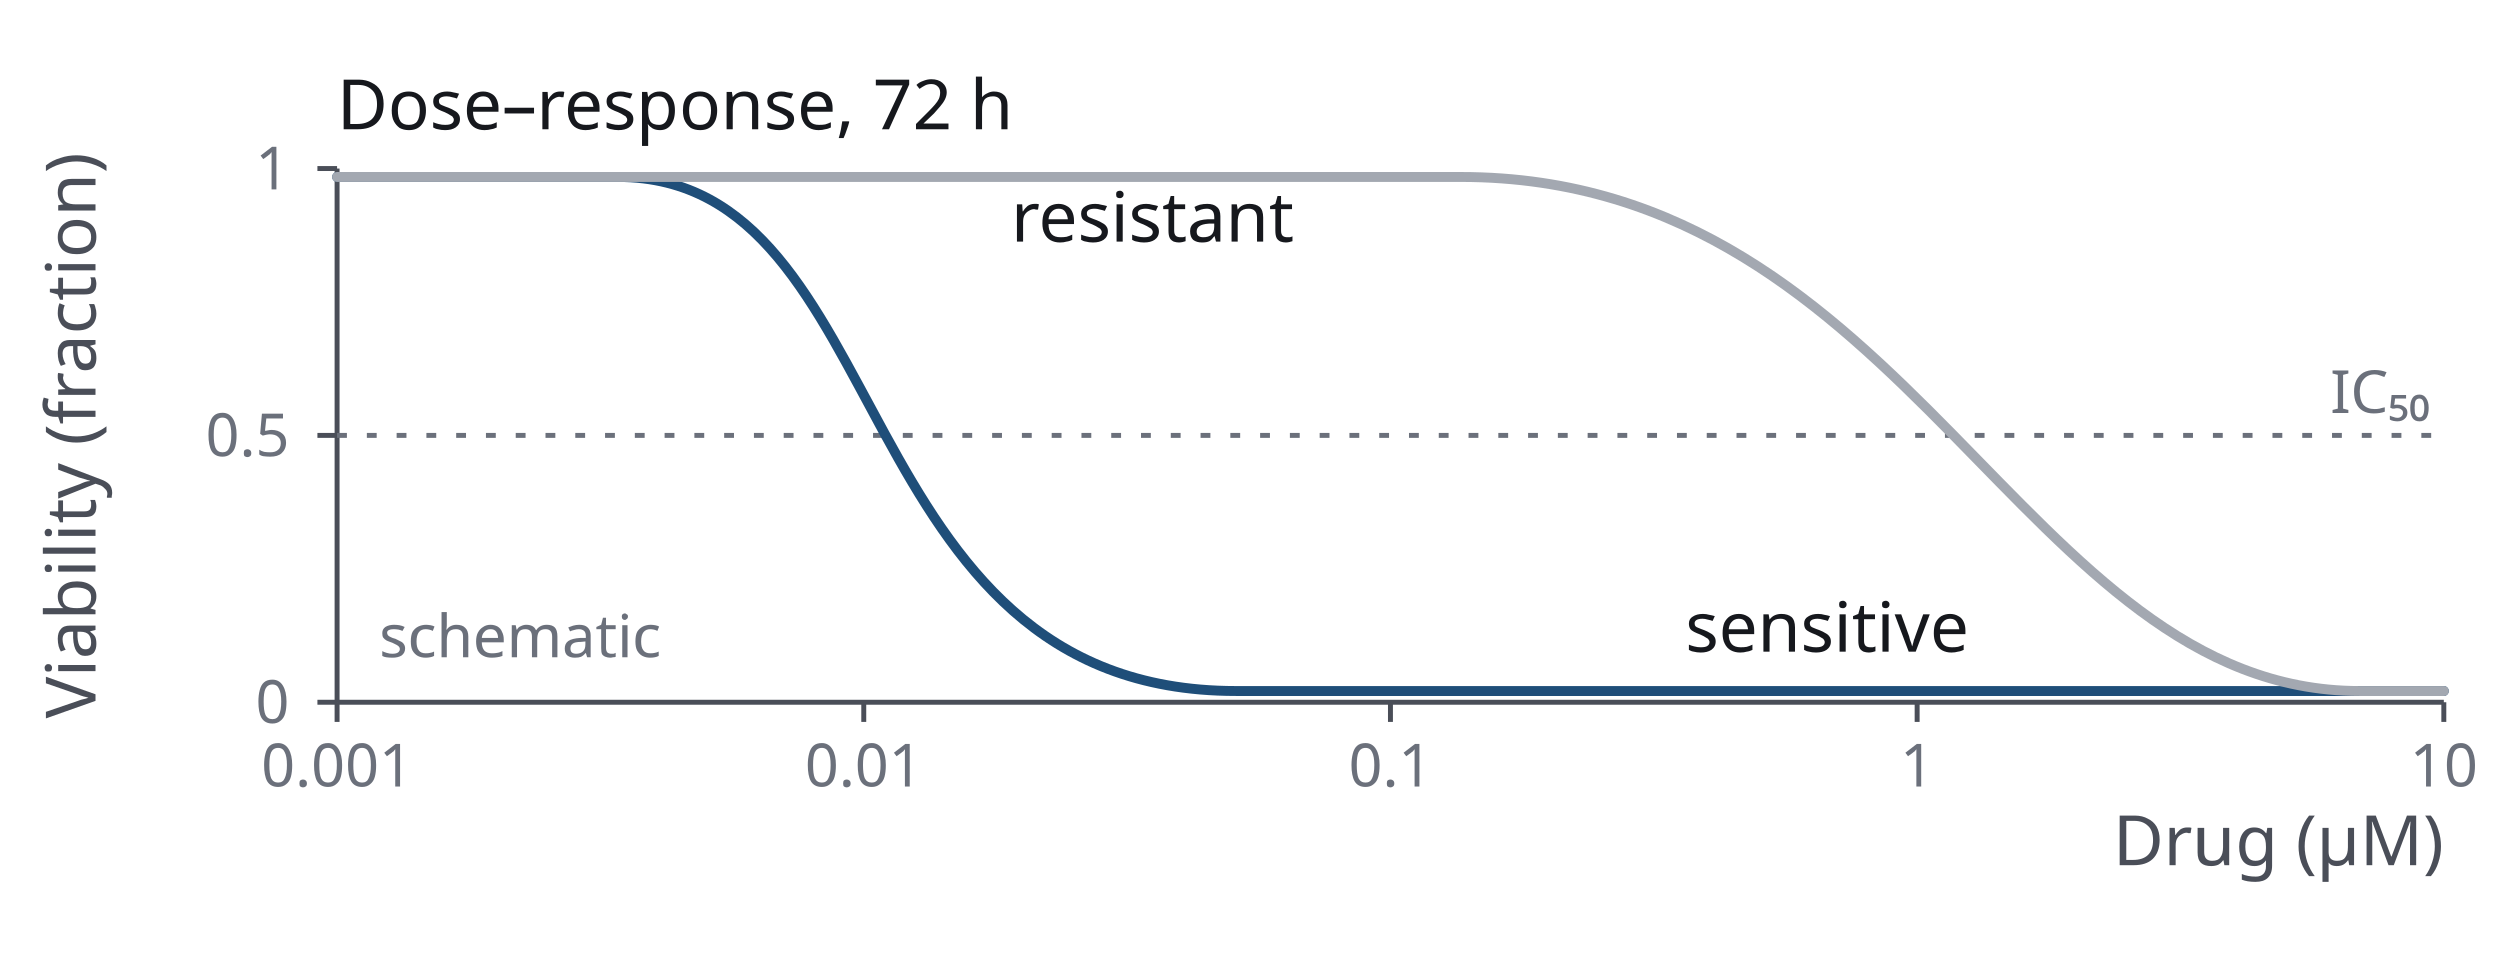
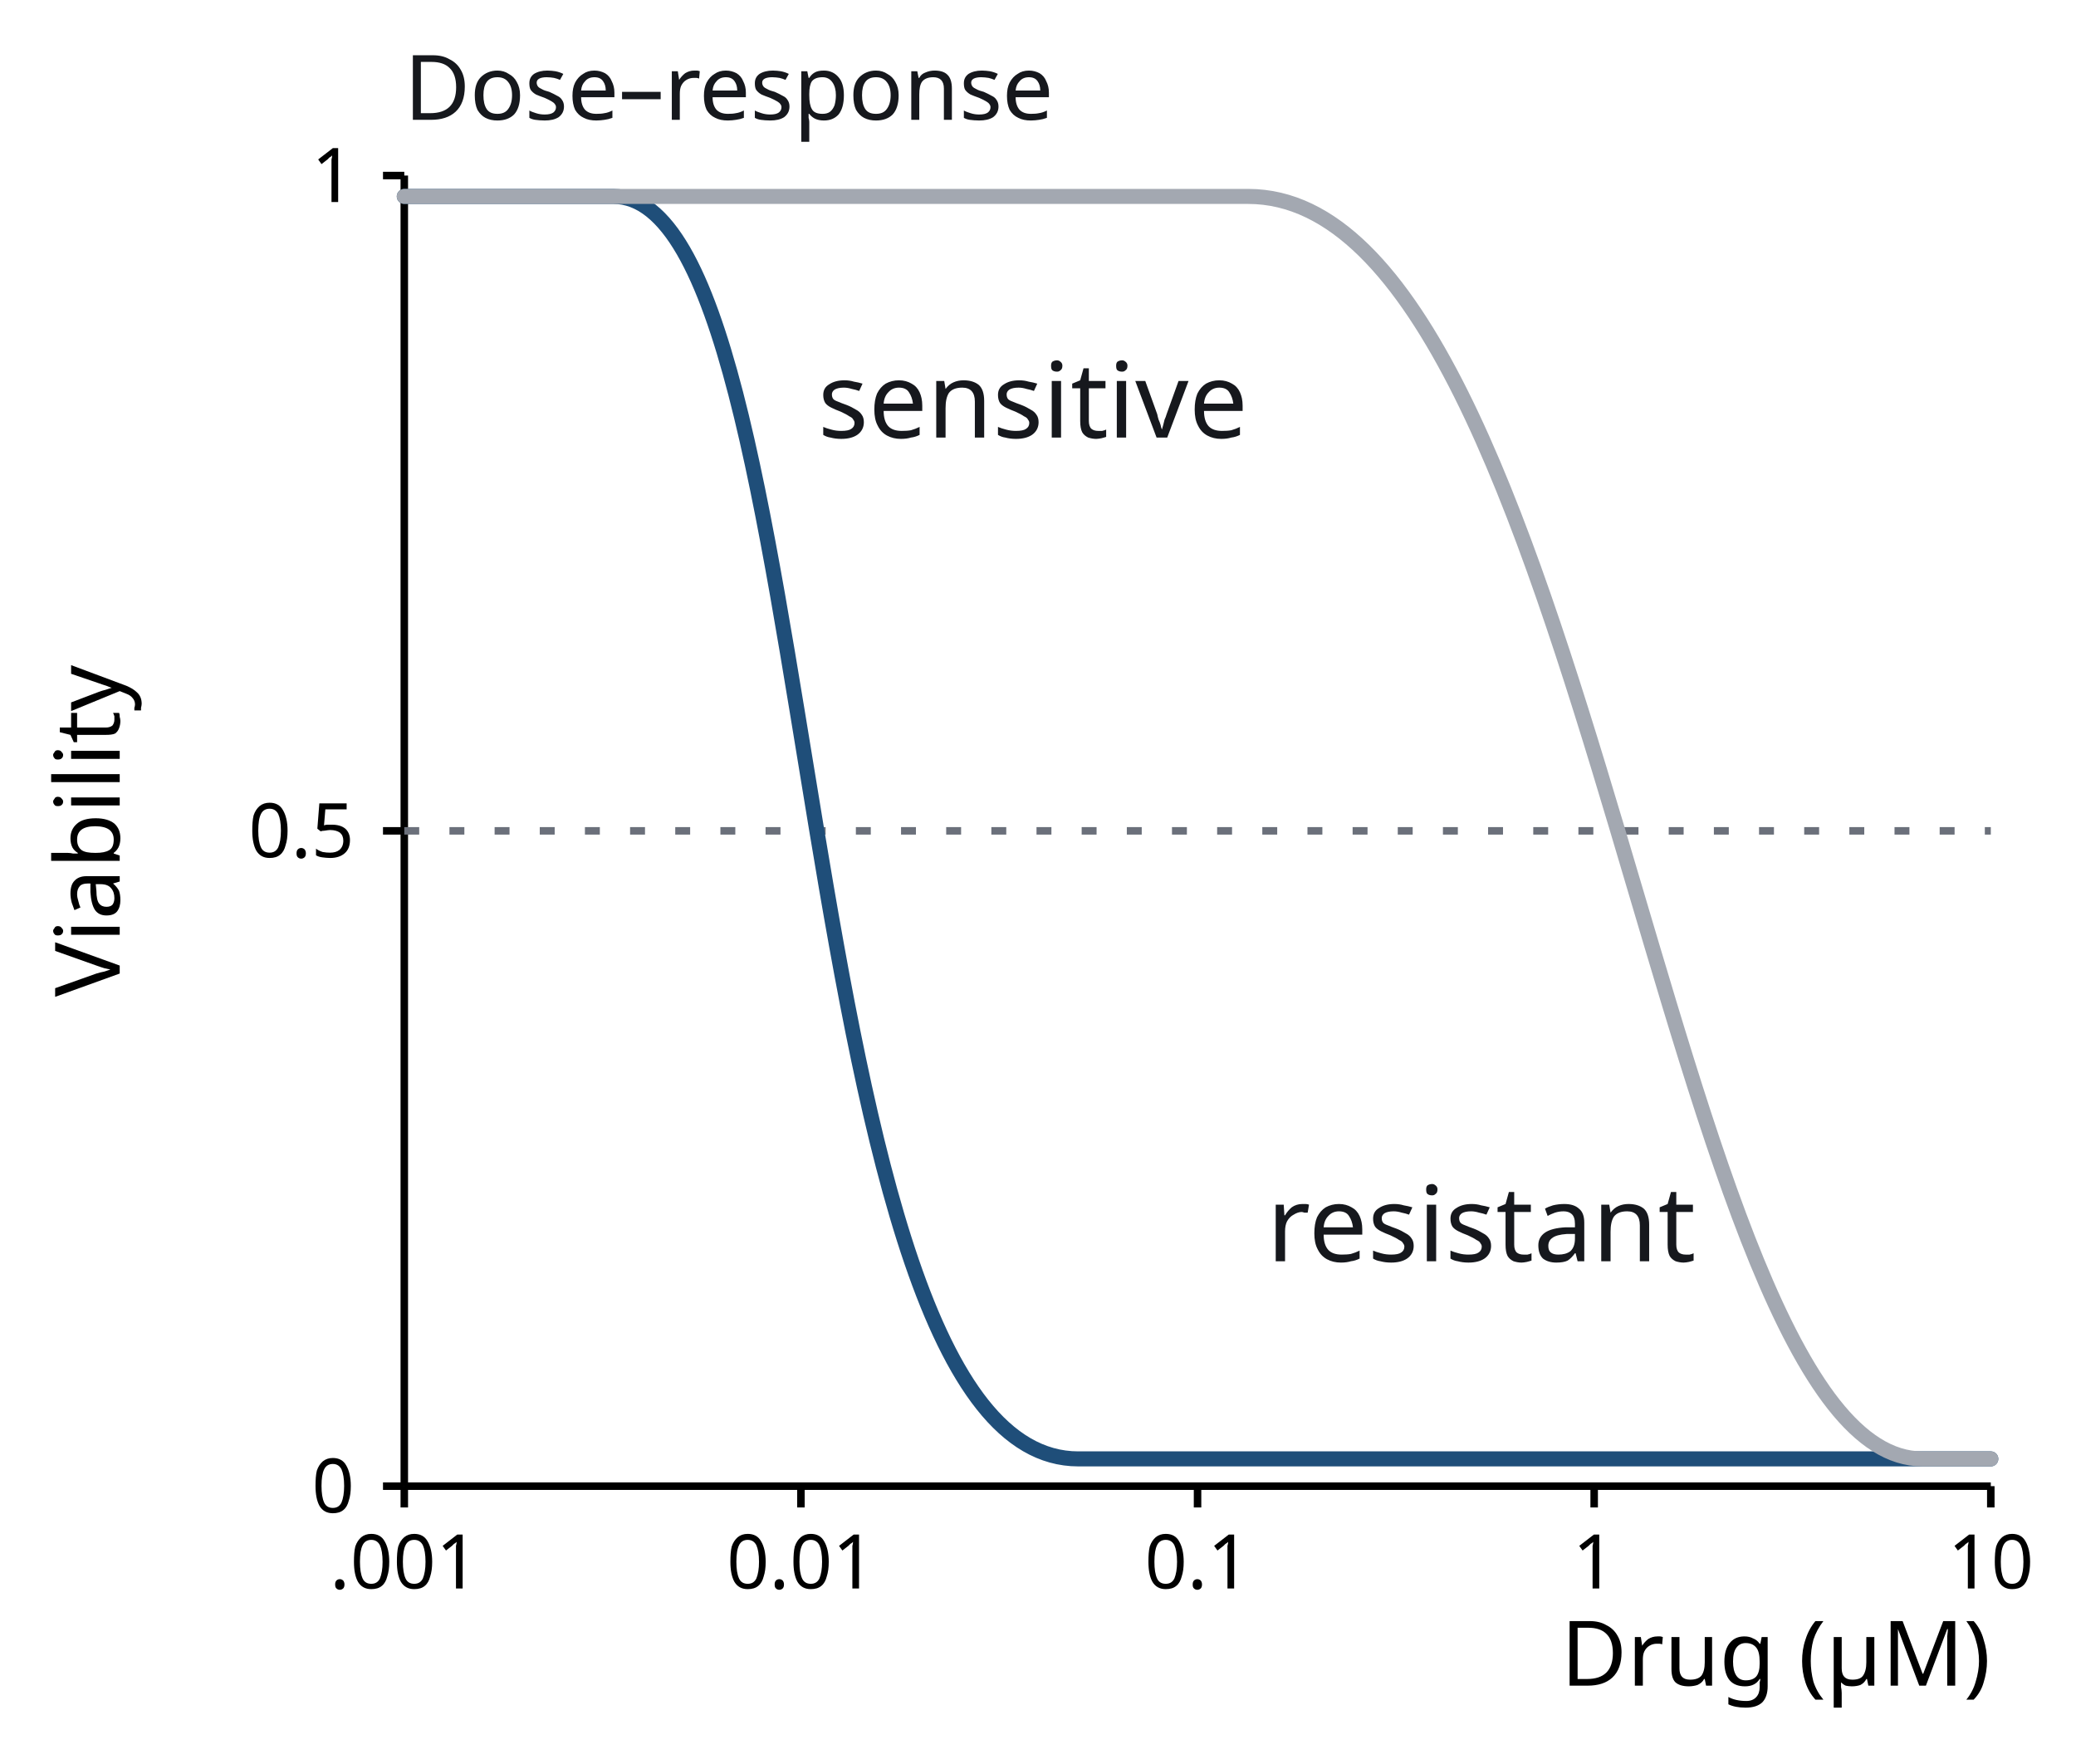
- <svg xmlns="http://www.w3.org/2000/svg" width="89mm" height="34mm" viewBox="0 0 89 34">
-   <text x="12" y="4.6" font-family="IBM Plex Sans" font-size="2.47" font-weight="500" fill="#16181d">Dose–response, 72 h</text>
-   <line x1="12" y1="6" x2="12" y2="25" stroke="#4a4e58" stroke-width="0.176" />
-   <line x1="12" y1="25" x2="87" y2="25" stroke="#4a4e58" stroke-width="0.176" />
-   <g stroke="#4a4e58" stroke-width="0.176">
-     <line x1="12" y1="25" x2="12" y2="25.7" />
-     <line x1="30.75" y1="25" x2="30.75" y2="25.7" />
-     <line x1="49.5" y1="25" x2="49.5" y2="25.7" />
-     <line x1="68.25" y1="25" x2="68.25" y2="25.7" />
-     <line x1="87" y1="25" x2="87" y2="25.7" />
-     <line x1="11.3" y1="25" x2="12" y2="25" />
-     <line x1="11.3" y1="15.5" x2="12" y2="15.5" />
-     <line x1="11.3" y1="6" x2="12" y2="6" />
+ <svg xmlns="http://www.w3.org/2000/svg" width="48.73mm" height="41.40mm" viewBox="0 0 48.73 41.40">
+   <text x="9.49" y="2.81" font-family="IBM Plex Sans" font-size="2.117" font-weight="500" fill="#16181d">Dose–response</text>
+   <line x1="9.49" y1="4.12" x2="9.49" y2="34.88" stroke="#000000" stroke-width="0.176" />
+   <line x1="9.49" y1="34.88" x2="46.73" y2="34.88" stroke="#000000" stroke-width="0.176" />
+   <g stroke="#000000" stroke-width="0.176">
+     <line x1="9.49" y1="34.88" x2="9.49" y2="35.38" />
+     <line x1="18.8" y1="34.88" x2="18.8" y2="35.38" />
+     <line x1="28.11" y1="34.88" x2="28.11" y2="35.38" />
+     <line x1="37.42" y1="34.88" x2="37.42" y2="35.38" />
+     <line x1="46.73" y1="34.88" x2="46.73" y2="35.38" />
+     <line x1="8.99" y1="4.12" x2="9.49" y2="4.12" />
+     <line x1="8.99" y1="19.5" x2="9.49" y2="19.5" />
+     <line x1="8.99" y1="34.88" x2="9.49" y2="34.88" />
  </g>
-   <g font-family="IBM Plex Sans" font-size="2.117" fill="#6b707b">
-     <text x="12" y="28.0" text-anchor="middle">0.001</text>
-     <text x="30.75" y="28.0" text-anchor="middle">0.01</text>
-     <text x="49.5" y="28.0" text-anchor="middle">0.1</text>
-     <text x="68.25" y="28.0" text-anchor="middle">1</text>
-     <text x="87" y="28.0" text-anchor="middle">10</text>
-     <text x="10.3" y="25.74" text-anchor="end">0</text>
-     <text x="10.3" y="16.24" text-anchor="end">0.5</text>
-     <text x="10.3" y="6.74" text-anchor="end">1</text>
+   <g font-family="IBM Plex Sans" font-size="1.764" fill="#000000">
+     <text x="9.49" y="37.28" text-anchor="middle">.001</text>
+     <text x="18.8" y="37.28" text-anchor="middle">0.01</text>
+     <text x="28.11" y="37.28" text-anchor="middle">0.1</text>
+     <text x="37.42" y="37.28" text-anchor="middle">1</text>
+     <text x="46.73" y="37.28" text-anchor="middle">10</text>
+     <text x="8.32" y="35.50" text-anchor="end">0</text>
+     <text x="8.32" y="20.12" text-anchor="end">0.5</text>
+     <text x="8.32" y="4.74" text-anchor="end">1</text>
  </g>
-   <line x1="12" y1="15.5" x2="87" y2="15.5" stroke="#6b707b" stroke-width="0.176" stroke-dasharray="0.35 0.71" />
-   <text x="86.5" y="14.7" font-family="IBM Plex Sans" font-size="2.117" fill="#6b707b" text-anchor="end">IC₅₀</text>
-   <path d="M 12,6.3 L 22,6.3 C 32,6.3 30,24.6 44,24.6 L 87,24.6" fill="none" stroke="#1f4e79" stroke-width="0.353" stroke-linecap="round" />
-   <path d="M 12,6.3 L 52,6.3 C 68,6.3 72,24.6 84,24.6 L 87,24.6" fill="none" stroke="#a3a8b1" stroke-width="0.353" stroke-linecap="round" />
+   <line x1="9.49" y1="19.5" x2="46.73" y2="19.5" stroke="#6b707b" stroke-width="0.176" stroke-dasharray="0.35 0.71" />
+   <path d="M 9.49,4.61 L 14.4,4.61 C 19.47,4.61 18.39,34.24 25.31,34.24 L 46.73,34.24" fill="none" stroke="#1f4e79" stroke-width="0.353" stroke-linecap="round" />
+   <path d="M 9.49,4.61 L 29.3,4.61 C 37.27,4.61 39.13,34.24 45.12,34.24 L 46.73,34.24" fill="none" stroke="#a3a8b1" stroke-width="0.353" stroke-linecap="round" />
  <g font-family="IBM Plex Sans" font-size="2.47" fill="#16181d">
-     <text x="60" y="23.2">sensitive</text>
-     <text x="36" y="8.6">resistant</text>
+     <text x="19.2" y="10.27">sensitive</text>
+     <text x="39.8" y="29.6" text-anchor="end">resistant</text>
  </g>
-   <text x="87" y="30.8" font-family="IBM Plex Sans" font-size="2.47" font-weight="500" fill="#4a4e58" text-anchor="end">Drug (µM)</text>
-   <text x="3.4" y="15.5" transform="rotate(-90 3.4 15.5)" font-family="IBM Plex Sans" font-size="2.47" font-weight="500" fill="#4a4e58" text-anchor="middle">Viability (fraction)</text>
-   <text x="13.5" y="23.4" font-family="IBM Plex Sans" font-size="2.117" fill="#6b707b">schematic</text>
+   <text x="46.73" y="39.56" font-family="IBM Plex Sans" font-size="2.117" font-weight="500" fill="#000000" text-anchor="end">Drug (µM)</text>
+   <text x="2.81" y="19.5" transform="rotate(-90 2.81 19.5)" font-family="IBM Plex Sans" font-size="2.117" font-weight="500" fill="#000000" text-anchor="middle">Viability</text>
</svg>
